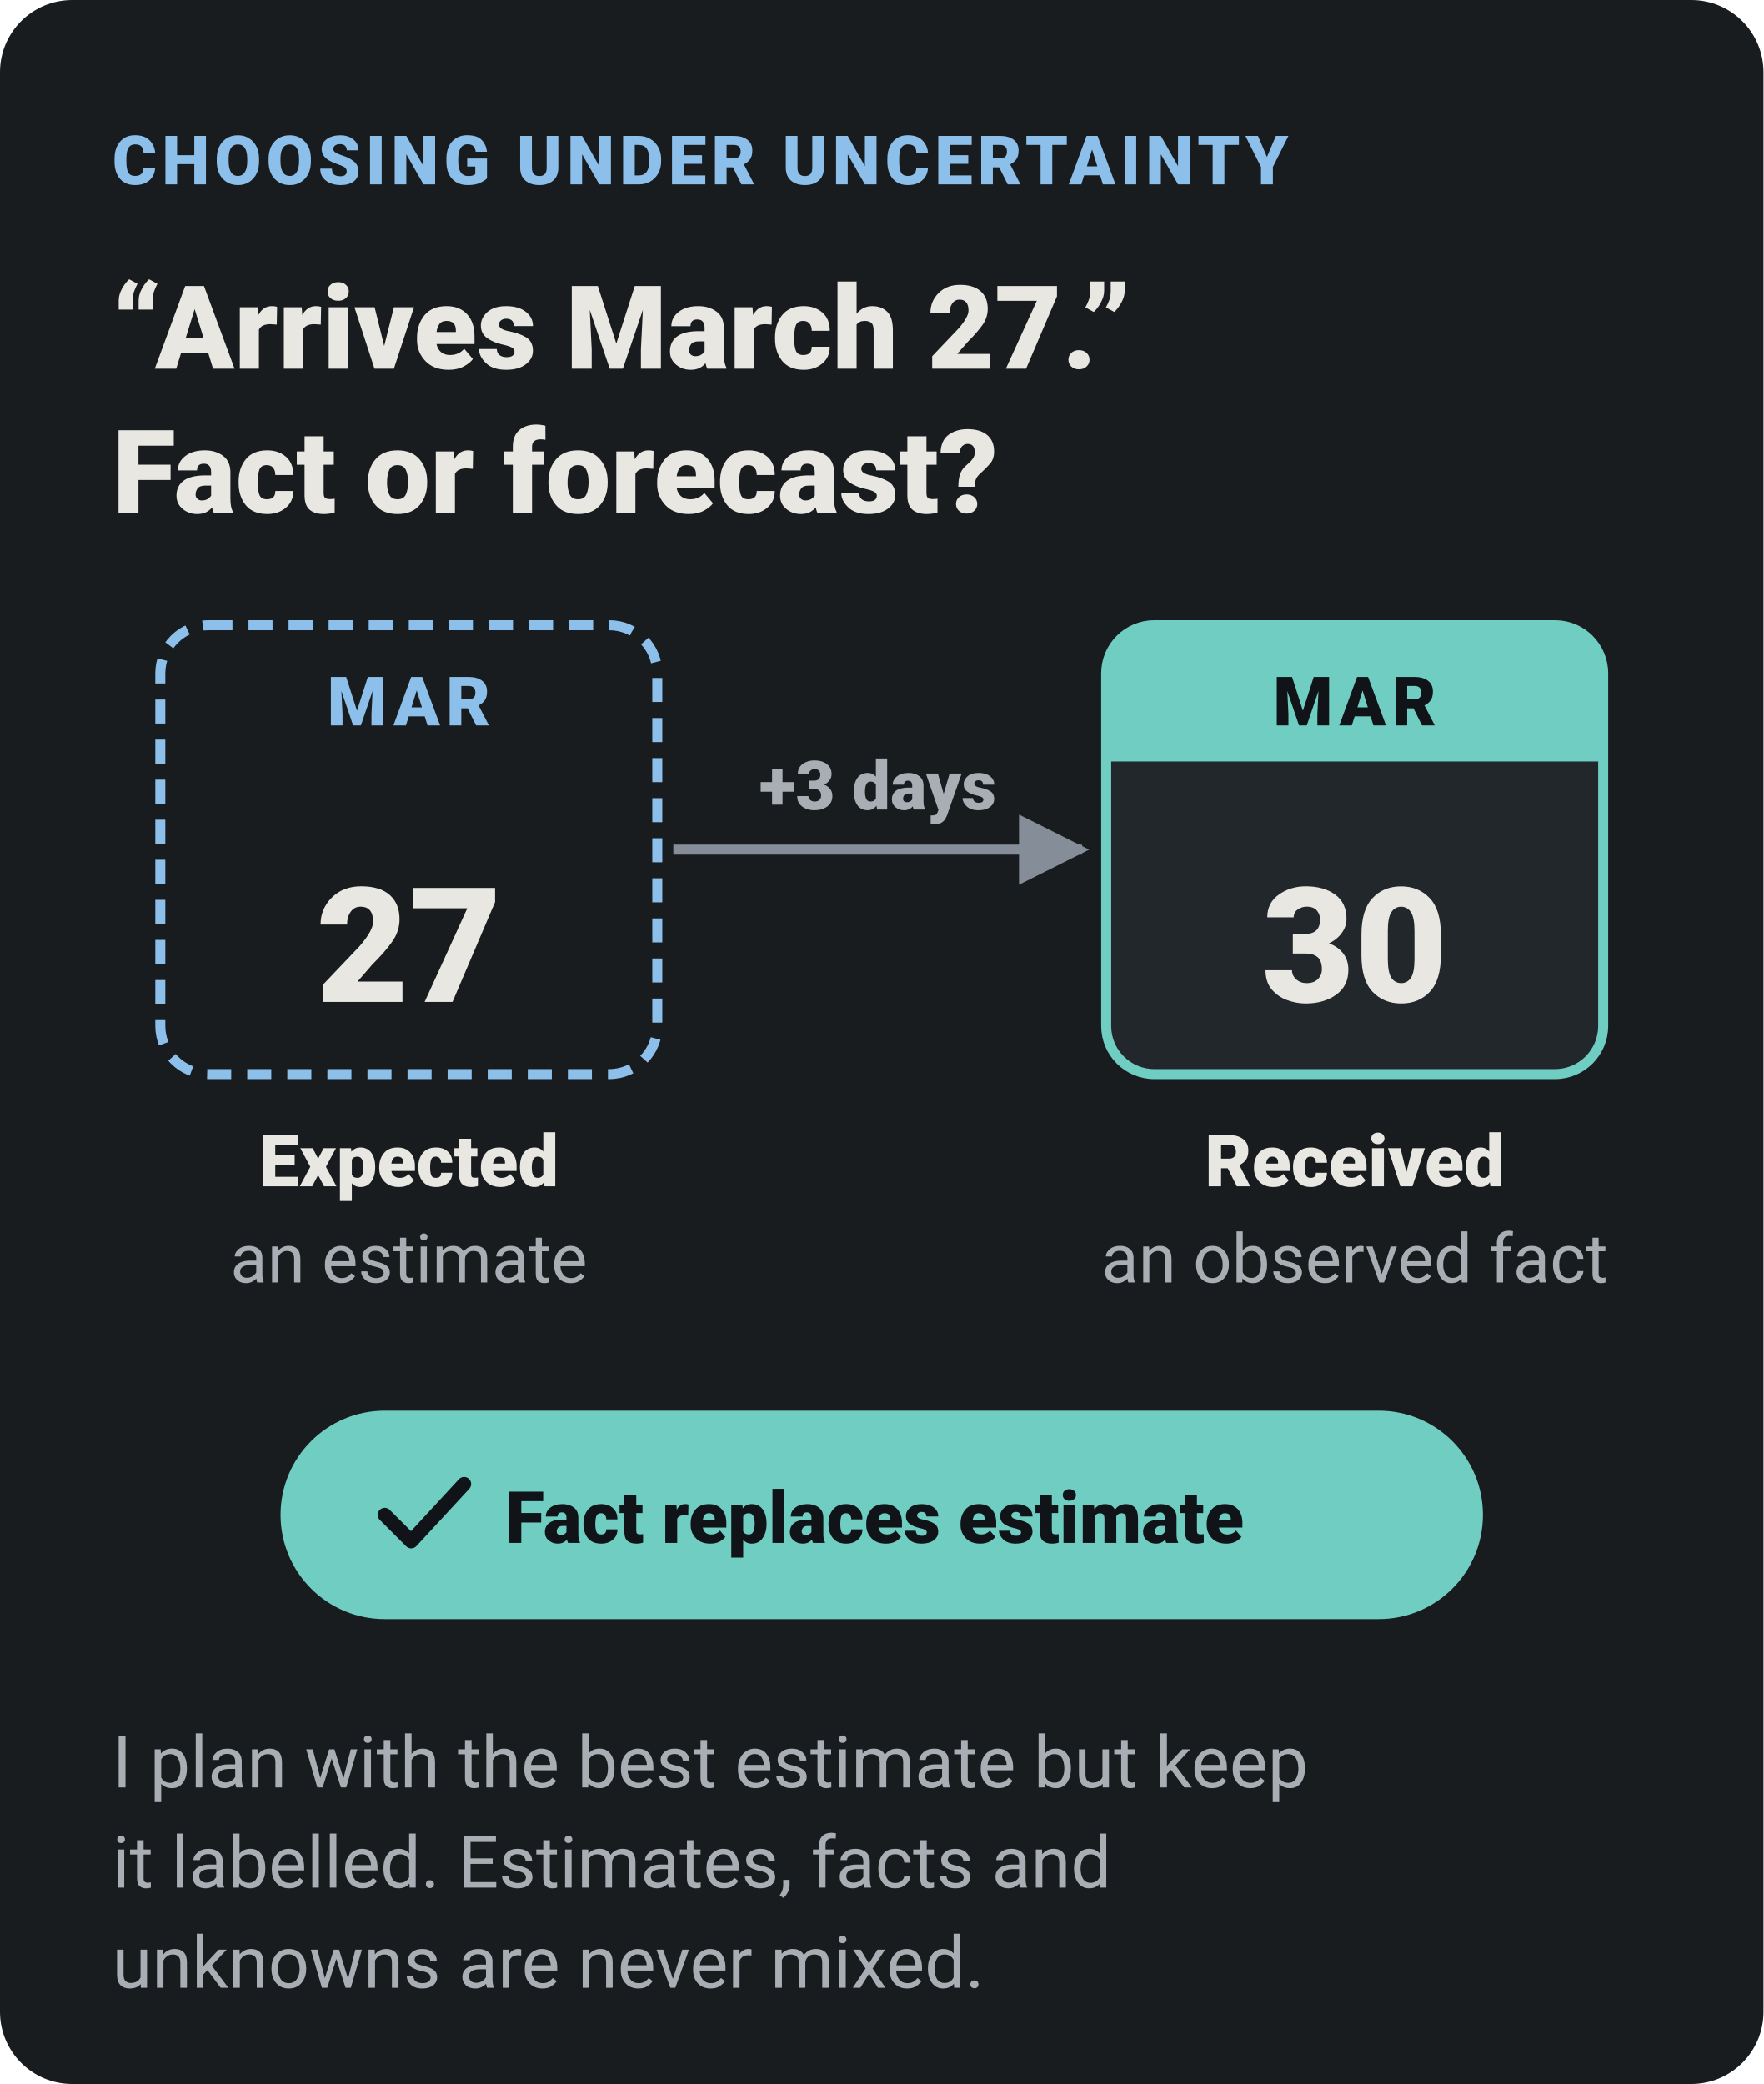
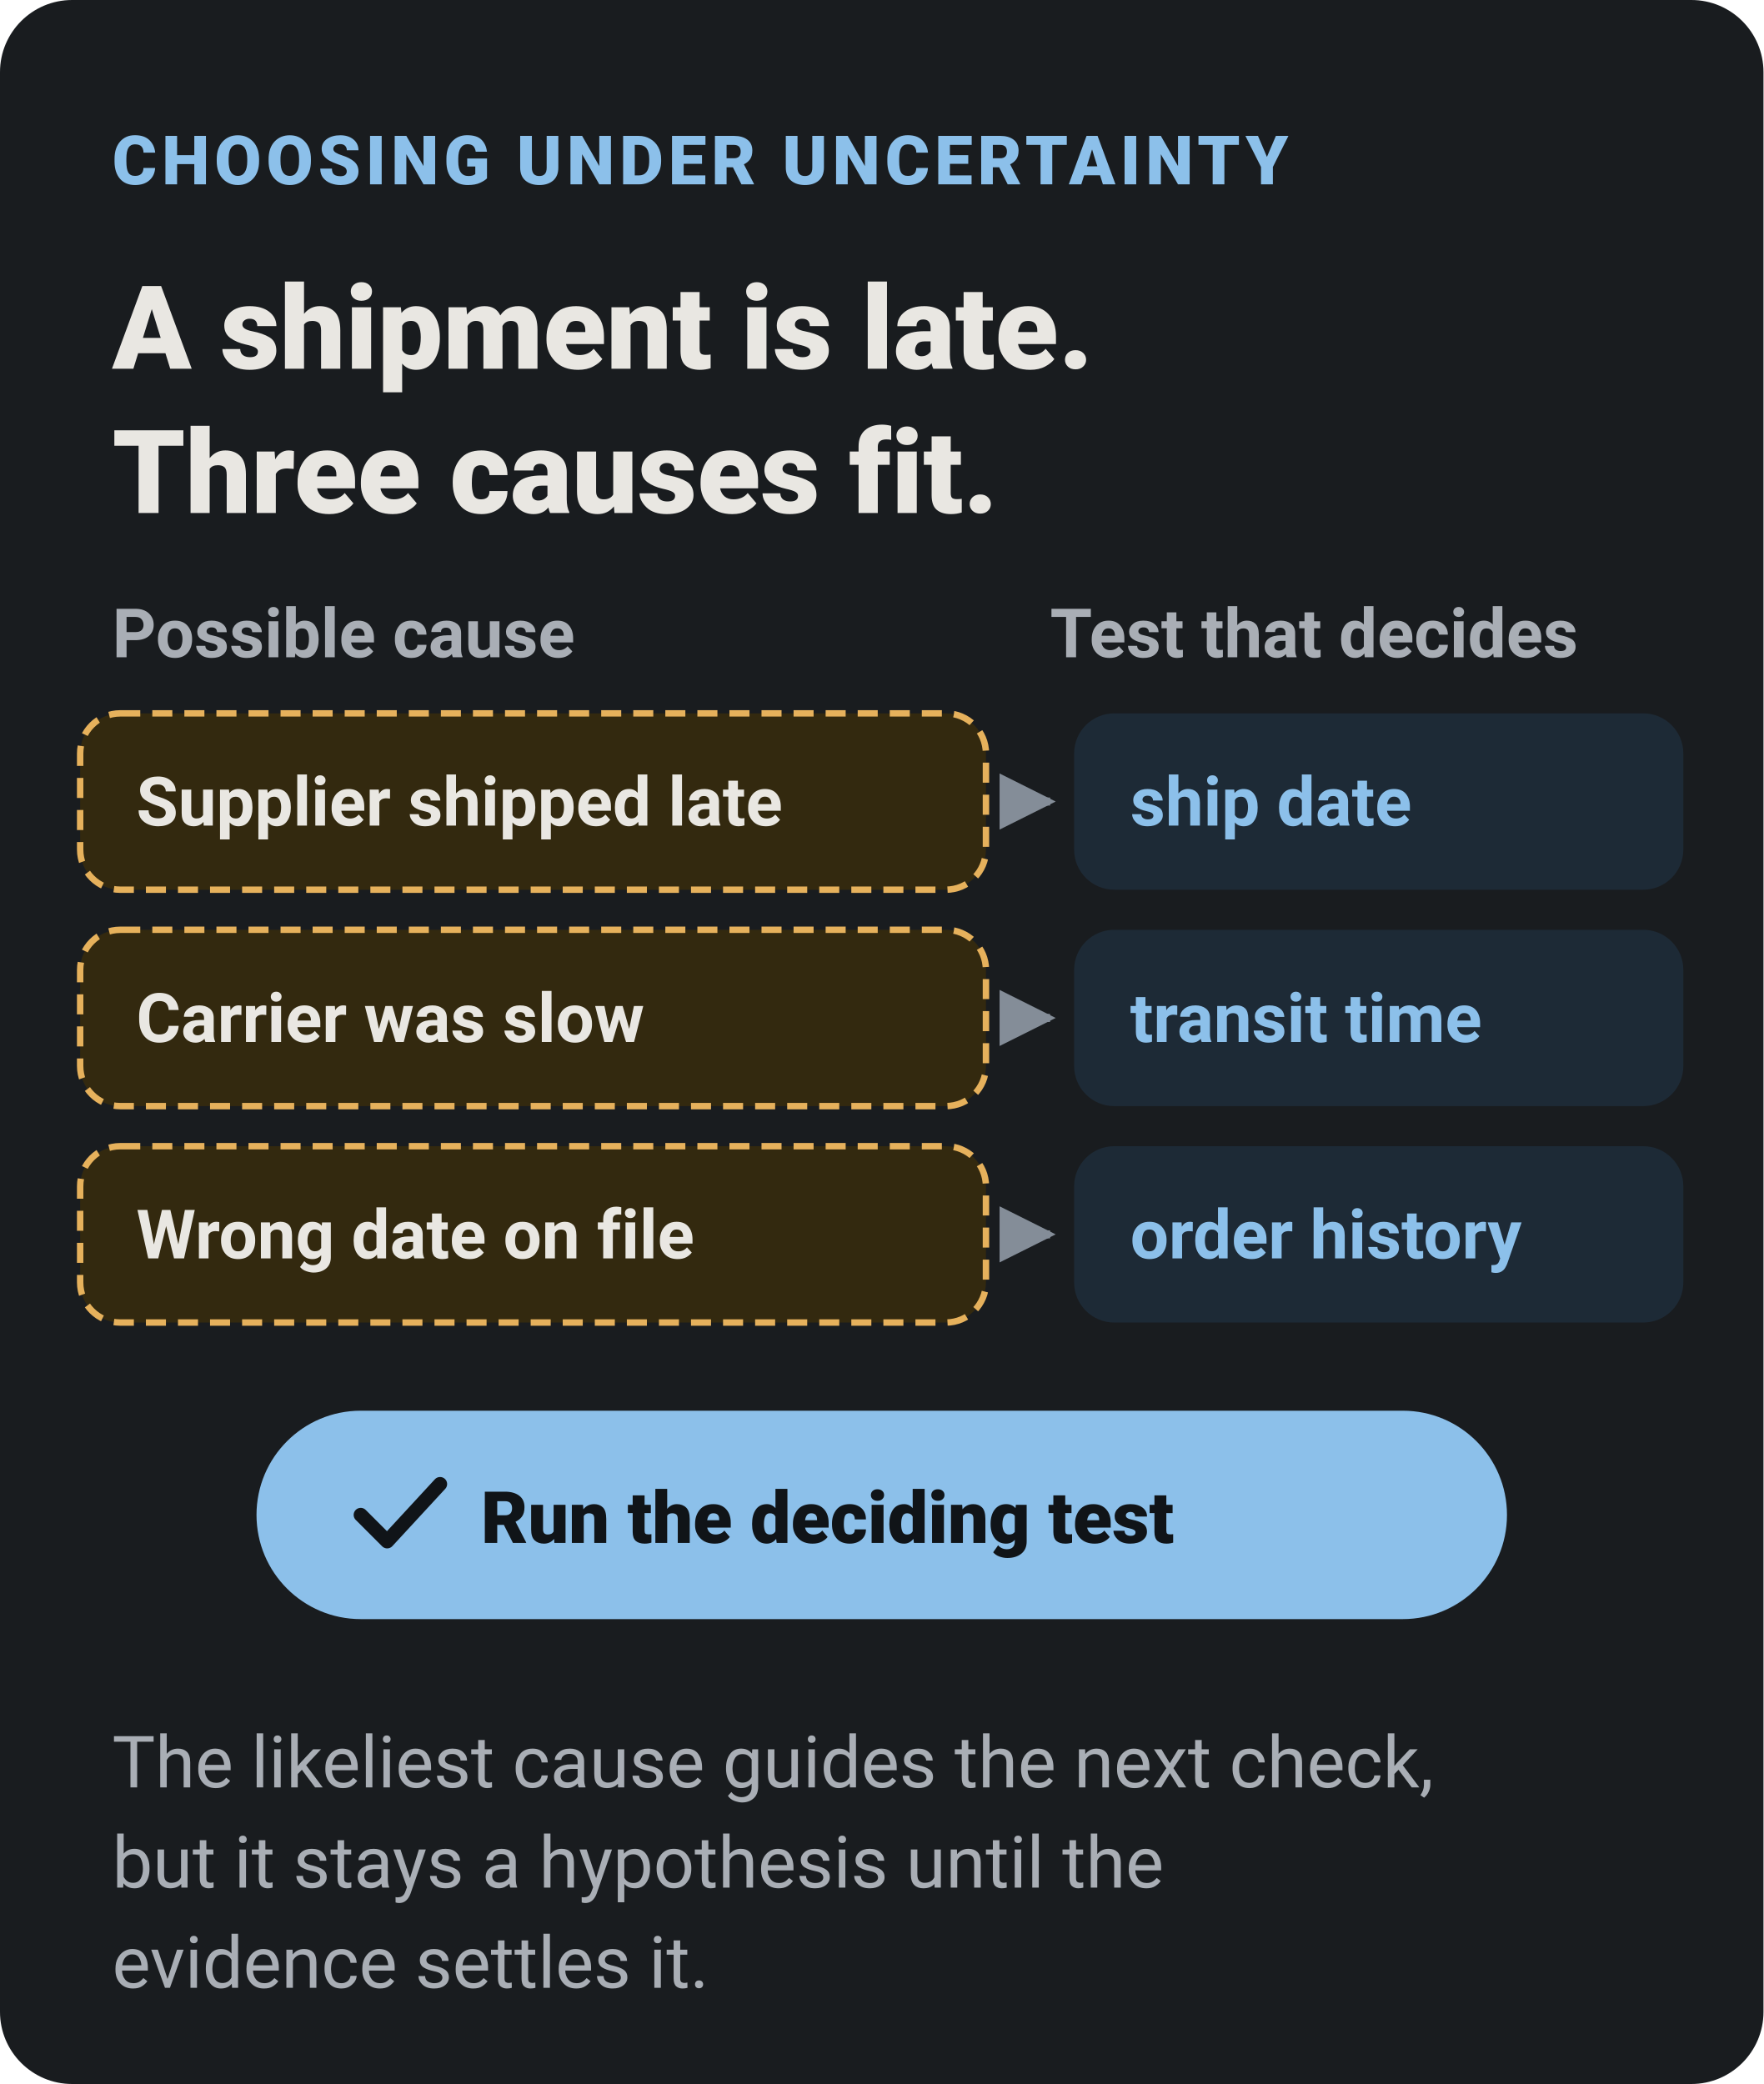
<svg xmlns="http://www.w3.org/2000/svg" viewBox="0 0 440 520" width="440" height="520" role="img" aria-labelledby="t">
  <defs>
    <marker id="ah" viewBox="0 0 10 10" refX="9" refY="5" markerWidth="7" markerHeight="7" orient="auto-start-reverse">
      <path d="M0 0L10 5L0 10z" fill="#848D98" />
    </marker>
    <marker id="aw" viewBox="0 0 10 10" refX="9" refY="5" markerWidth="7" markerHeight="7" orient="auto-start-reverse">
      <path d="M0 0L10 5L0 10z" fill="#E6B15C" />
    </marker>
  </defs>
  <rect width="440" height="520" rx="18" fill="#191C1F" />
  <g font-family="system-ui,-apple-system,'Segoe UI',Roboto,Helvetica,Arial,sans-serif">
    <text x="28" y="46" font-size="17" fill="#8CC0EA" font-weight="800" letter-spacing="1.2">CHOOSING UNDER UNCERTAINTY</text>
-     <text x="28" y="92" font-size="29" fill="#E9E7E2" font-weight="800" data-box="24,60,392,80">“Arrives March 27.”</text>
-     <text x="28" y="128" font-size="29" fill="#E9E7E2" font-weight="800" data-box="24,60,392,80">Fact or forecast?</text>
-     <text x="28" y="446" font-size="18" fill="#A9AEB5" data-box="24,424,392,86">I plan with the best estimate but keep</text>
-     <text x="28" y="471" font-size="18" fill="#A9AEB5" data-box="24,424,392,86">it labelled. Estimates, facts and</text>
-     <text x="28" y="496" font-size="18" fill="#A9AEB5" data-box="24,424,392,86">unknowns are never mixed.</text>
-     <rect x="40" y="156" width="124" height="112" rx="12" fill="#191C1F" stroke="#8CC0EA" stroke-width="2.5" stroke-dasharray="6 4" />
-     <text x="102" y="181" font-size="17" fill="#8CC0EA" font-weight="800" text-anchor="middle" letter-spacing="1.5">MAR</text>
-     <text x="102" y="250" font-size="40" fill="#E9E7E2" font-weight="800" text-anchor="middle">27</text>
-     <rect x="276" y="156" width="124" height="112" rx="12" fill="#22272C" stroke="#6FCDC2" stroke-width="2.5" />
-     <path d="M276 168 a12 12 0 0 1 12 -12 h100 a12 12 0 0 1 12 12 v22 h-124 z" fill="#6FCDC2" />
-     <text x="338" y="181" font-size="17" fill="#101418" font-weight="800" text-anchor="middle" letter-spacing="1.5">MAR</text>
-     <text x="338" y="250" font-size="40" fill="#E9E7E2" font-weight="800" text-anchor="middle">30</text>
-     <path d="M168 212 L270 212" stroke="#848D98" stroke-width="2.5" marker-end="url(#ah)" />
-     <text x="219" y="202" font-size="17" fill="#A9AEB5" font-weight="800" text-anchor="middle">+3 days</text>
-     <text x="102" y="296" font-size="18" fill="#E9E7E2" font-weight="800" text-anchor="middle">Expected</text>
-     <text x="102" y="320" font-size="17" fill="#A9AEB5" text-anchor="middle">an estimate</text>
-     <text x="338" y="296" font-size="18" fill="#E9E7E2" font-weight="800" text-anchor="middle">Received</text>
-     <text x="338" y="320" font-size="17" fill="#A9AEB5" text-anchor="middle">an observed fact</text>
-     <rect x="70" y="352" width="300" height="52" rx="26" fill="#6FCDC2" />
-     <path d="M96 378 l6.6 6.6 l13.2 -14.3" fill="none" stroke="#101418" stroke-width="3.52" stroke-linecap="round" stroke-linejoin="round" />
-     <text x="126" y="385" font-size="18" fill="#101418" font-weight="800" data-box="70,352,300,52">Fact replaces estimate</text>
+     <text x="28" y="92" font-size="29" fill="#E9E7E2" font-weight="800" data-box="24,60,392,80">A shipment is late.</text>
+     <text x="28" y="128" font-size="29" fill="#E9E7E2" font-weight="800" data-box="24,60,392,80">Three causes fit.</text>
+     <text x="28" y="446" font-size="18" fill="#A9AEB5" data-box="24,424,392,86">The likeliest cause guides the next check,</text>
+     <text x="28" y="471" font-size="18" fill="#A9AEB5" data-box="24,424,392,86">but it stays a hypothesis until the</text>
+     <text x="28" y="496" font-size="18" fill="#A9AEB5" data-box="24,424,392,86">evidence settles it.</text>
+     <text x="28" y="164" font-size="17" fill="#A9AEB5" font-weight="700">Possible cause</text>
+     <text x="262" y="164" font-size="17" fill="#A9AEB5" font-weight="700">Test that decides</text>
+     <rect x="20" y="178" width="226" height="44" rx="10" fill="#33290F" stroke="#E6B15C" stroke-width="1.6" stroke-dasharray="5 3" />
+     <text x="34" y="206" font-size="17" fill="#E9E7E2" font-weight="700" data-box="20,178,226,44">Supplier shipped late</text>
+     <path d="M250 200 L262 200" stroke="#848D98" stroke-width="2" marker-end="url(#ah)" />
+     <rect x="268" y="178" width="152" height="44" rx="10" fill="#1D2A36" />
+     <text x="282" y="206" font-size="17" fill="#8CC0EA" font-weight="700" data-box="268,178,152,44">ship date</text>
+     <rect x="20" y="232" width="226" height="44" rx="10" fill="#33290F" stroke="#E6B15C" stroke-width="1.6" stroke-dasharray="5 3" />
+     <text x="34" y="260" font-size="17" fill="#E9E7E2" font-weight="700" data-box="20,232,226,44">Carrier was slow</text>
+     <path d="M250 254 L262 254" stroke="#848D98" stroke-width="2" marker-end="url(#ah)" />
+     <rect x="268" y="232" width="152" height="44" rx="10" fill="#1D2A36" />
+     <text x="282" y="260" font-size="17" fill="#8CC0EA" font-weight="700" data-box="268,232,152,44">transit time</text>
+     <rect x="20" y="286" width="226" height="44" rx="10" fill="#33290F" stroke="#E6B15C" stroke-width="1.6" stroke-dasharray="5 3" />
+     <text x="34" y="314" font-size="17" fill="#E9E7E2" font-weight="700" data-box="20,286,226,44">Wrong date on file</text>
+     <path d="M250 308 L262 308" stroke="#848D98" stroke-width="2" marker-end="url(#ah)" />
+     <rect x="268" y="286" width="152" height="44" rx="10" fill="#1D2A36" />
+     <text x="282" y="314" font-size="17" fill="#8CC0EA" font-weight="700" data-box="268,286,152,44">order history</text>
+     <rect x="64" y="352" width="312" height="52" rx="26" fill="#8CC0EA" />
+     <path d="M90 378 l6.6 6.6 l13.2 -14.3" fill="none" stroke="#101418" stroke-width="3.52" stroke-linecap="round" stroke-linejoin="round" />
+     <text x="120" y="385" font-size="18" fill="#101418" font-weight="800" data-box="64,352,312,52">Run the deciding test</text>
  </g>
</svg>
